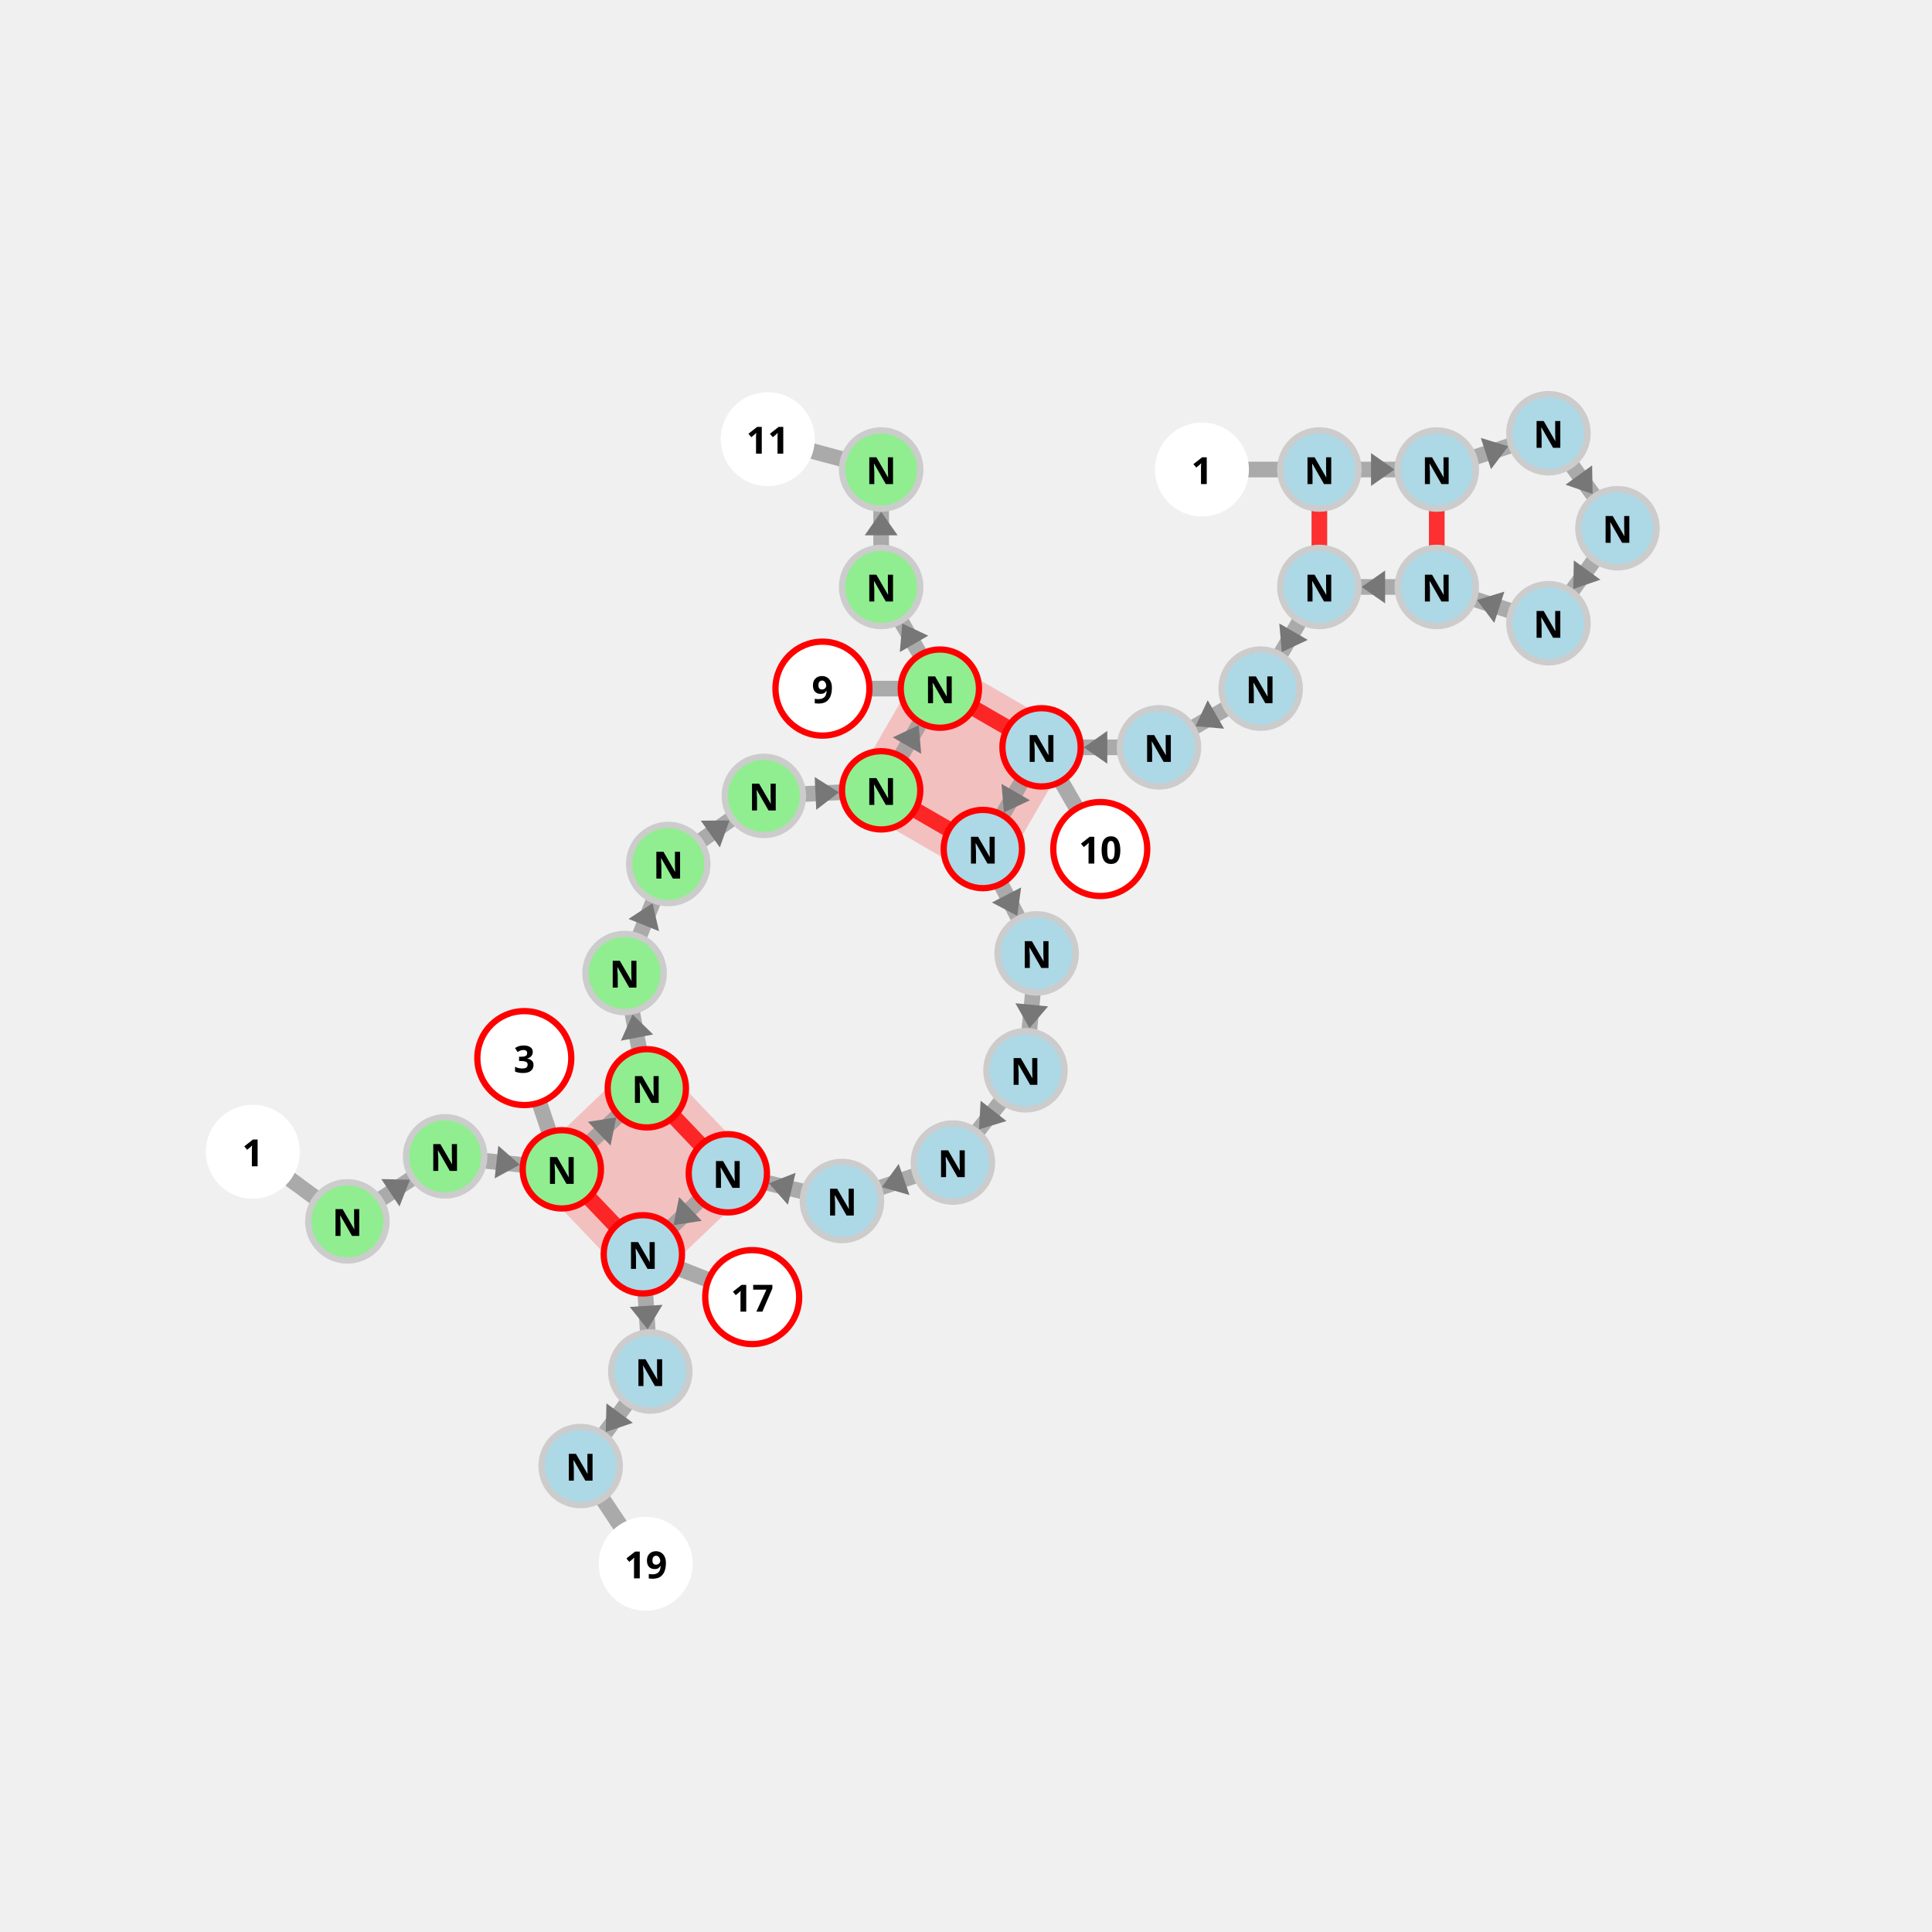
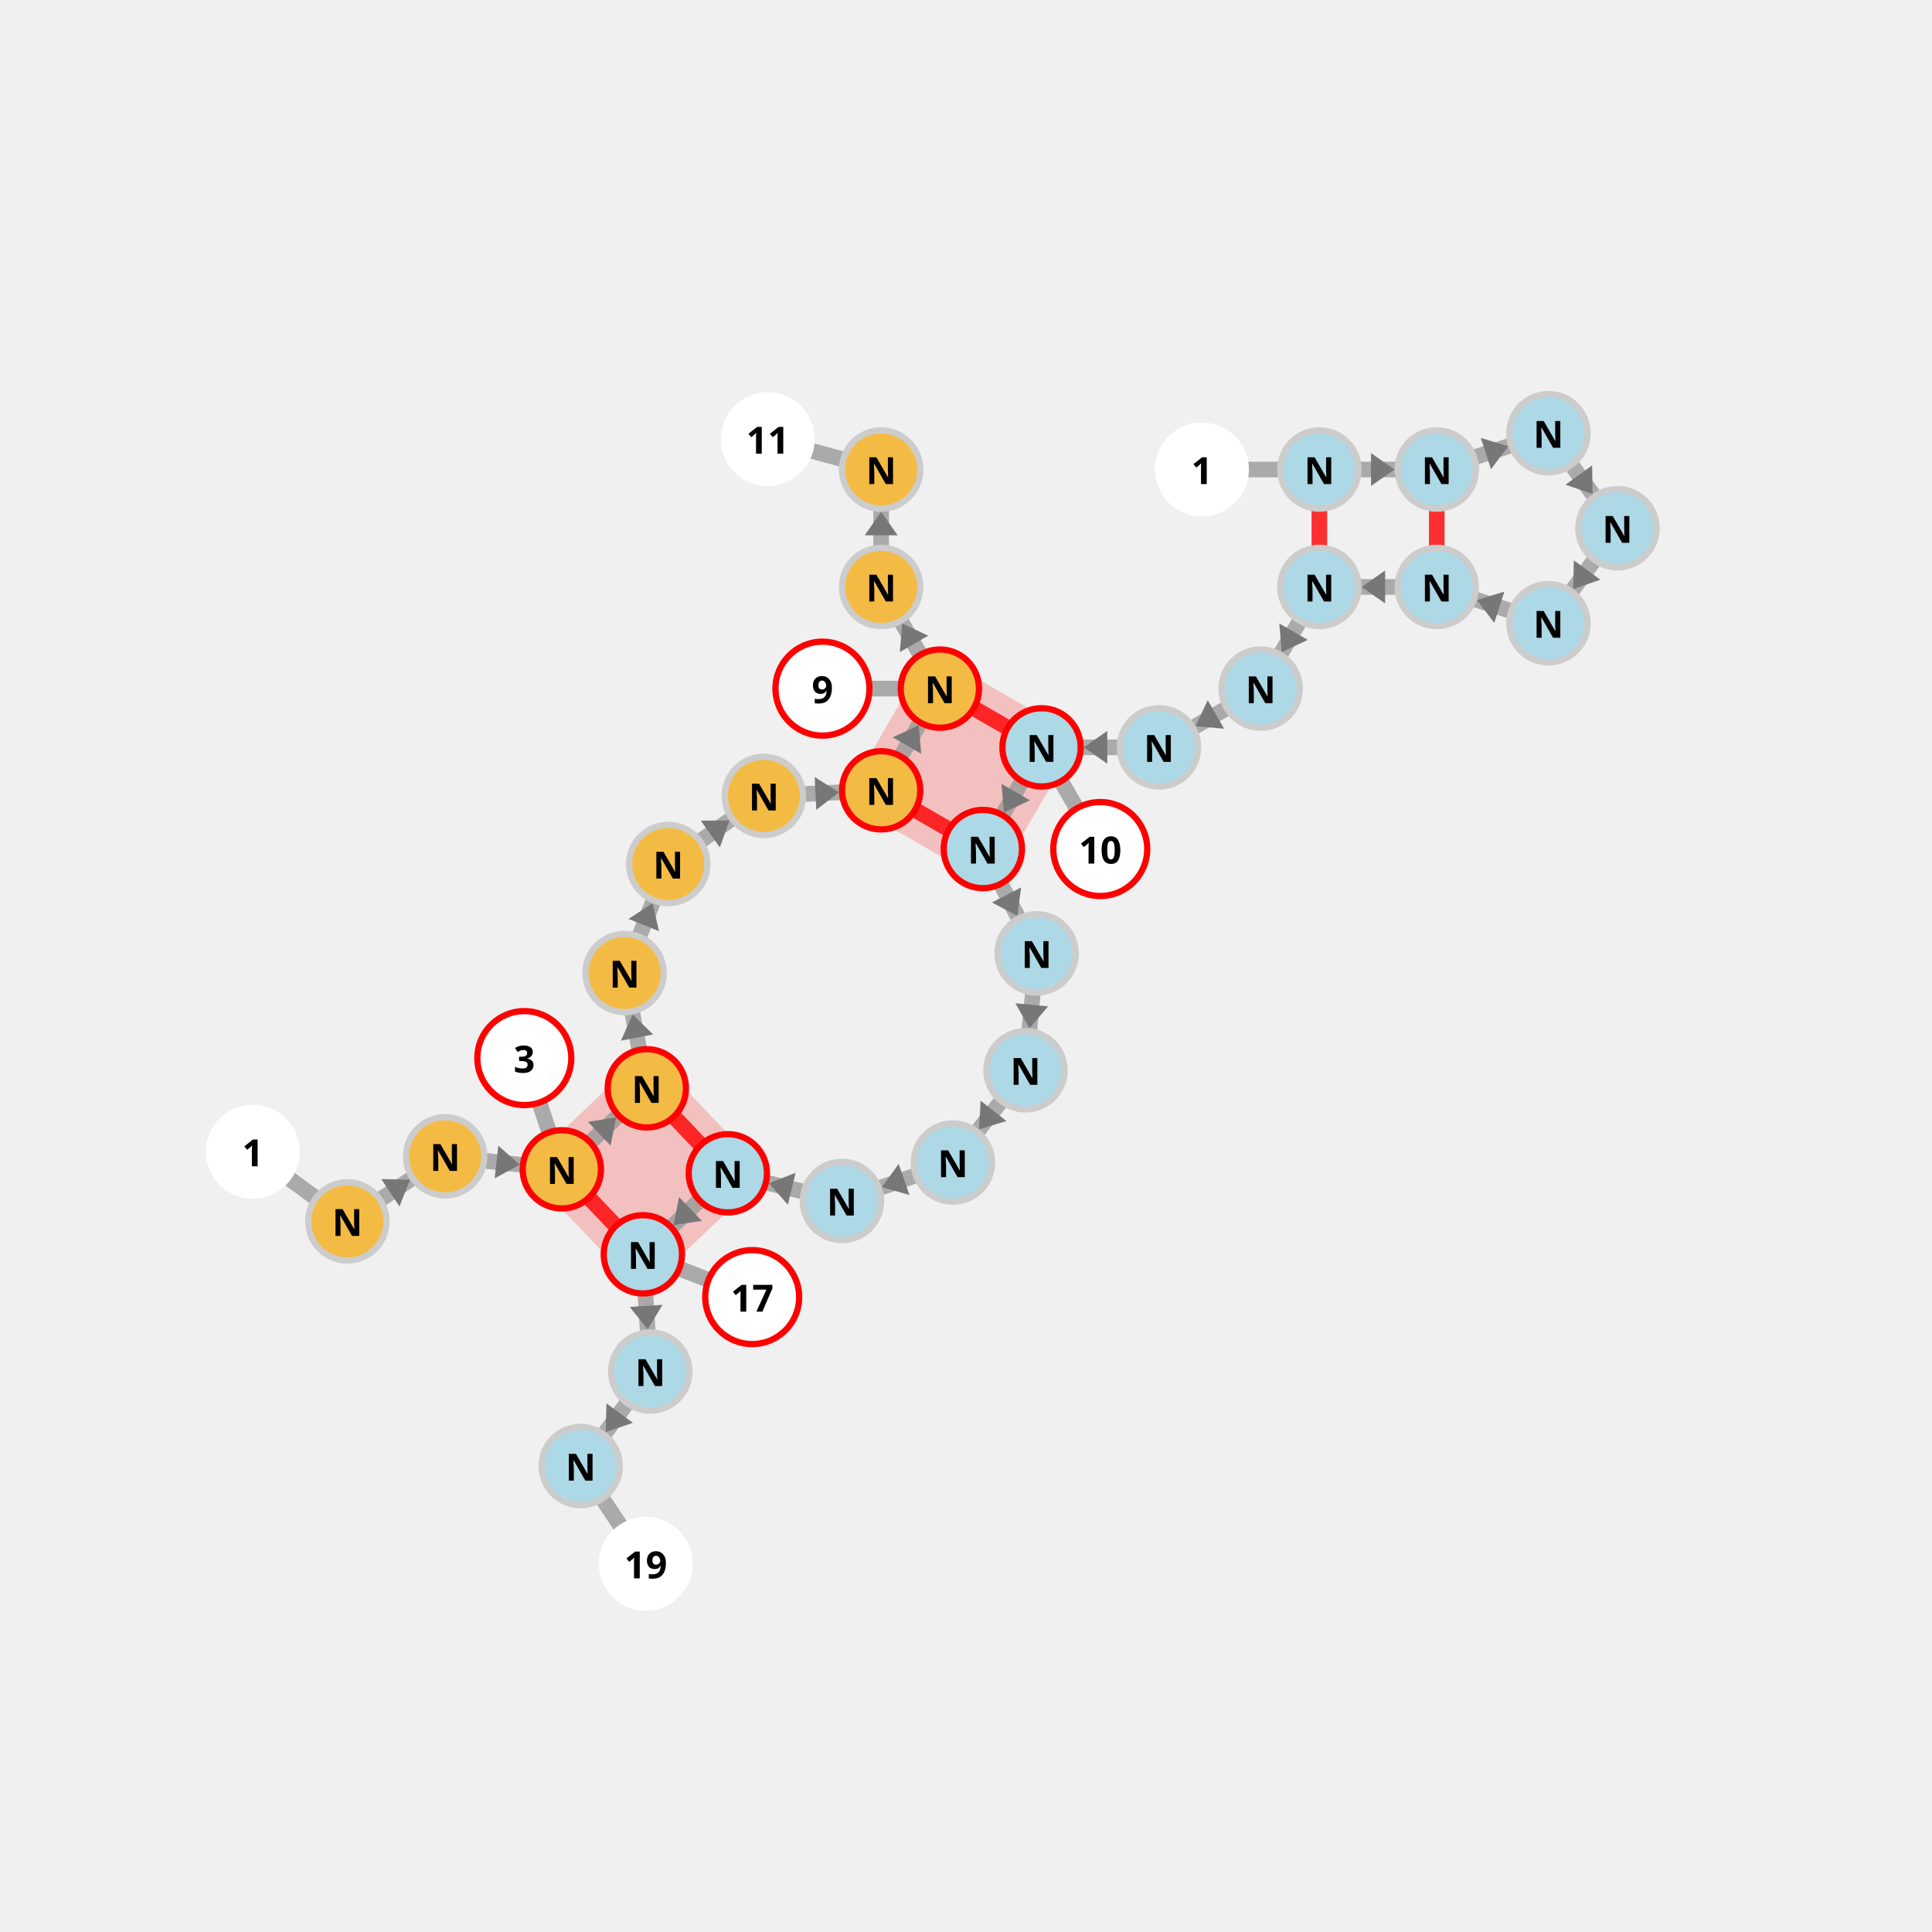
<svg xmlns="http://www.w3.org/2000/svg" viewBox="0 0 300 300">
  <style type="text/css">
 circle.fornac-node, polygon.fornac-node {
  stroke: #ccc;
  stroke-width: 0.8;
  opacity: 1;
  fill: white;
}

path.fornac-directionArrow {
  fill: #777;
  stroke: none;
  stroke-width: 0.8px;
}

g.fornac-plot {
    /* outline: 1px solid red; */
}

circle.fornac-node[base_type="a"] {
  fill: #dbdb8d;
}

circle.fornac-node[base_type="c"] {
  fill: #98df8a;
}

circle.fornac-node[base_type="g"] {
  fill: #ff9896;
}

circle.fornac-node[base_type="u"], circle.fornac-node[base_type="t"] {
  fill: #aec7e8;
}

.fornac-node &gt; text {
     pointer-events: none;
 }

circle.fornac-node[node_type="label"] {
    stroke: transparent;
    stroke-width: 0;
    fill: white;
    display: inline;
}

circle.fornac-node[node_type="protein"] {
    fill: gray;
    fill-opacity: 0.5;
    stroke-width: 4;
}

.fornac-selectedNode &gt; circle.fornac-node {
    stroke: red;
}

text.fornac-nodeLabel {
    font-weight: bold;
    font-family: Tahoma, Geneva, sans-serif;
    font-size: 0.4em;
    color: rgb(100,100,100);
    text-anchor: middle;
    alignment-baseline: middle;
    dominant-baseline: central;
    pointer-events: none;
    -webkit-touch-callout: none;
    -webkit-user-select: none;
    -khtml-user-select: none;
    -moz-user-select: none;
    -ms-user-select: none;
    user-select: none;
}

line.fornac-link {
  stroke: #999;
  stroke-opacity: 0.8;
  stroke-width: 2;
}

line.fornac-link[link_type="pseudoknot"] {
    stroke: red;
}

line.fornac-link[link_type="basepair"] {
  stroke: red;
}

line.fornac-link[link_type="intermolecule"] {
  stroke: blue;
}

line.fornac-link[link_type="chain_chain"] {
  stroke-dasharray: 3,3;
}

line.fornac-link[link_type="fake"] {
  stroke: green;
}

text.fornac-plotLabel {
    font-family: Tahoma, Geneva, sans-serif;
    font-weight: bolder;
    font-size: 1.2em;
    fill: rgba(200, 200, 200, 0.5);
    text-anchor: middle;
    alignment-baseline: central;
}

.fornac-transparent {
    fill: transparent;
    stroke-width: 0;
    stroke-opacity: 0;
    opacity: 0;
    visibility: hidden;
    pointer-events: none;
}

.fornac-dragLine {
  stroke: #999;
  stroke-width: 2;
  pointer-events: none;
}

.fornac-mouseEventHelper &gt; .extent {
  fill-opacity: .1;
  stroke: #fff;
  shape-rendering: crispEdges;
}

.d3-context-menu {
	position: absolute;
	display: none;
	background-color: #f2f2f2;
	border-radius: 4px;

	font-family: Arial, sans-serif;
	font-size: 14px;
	min-width: 150px;
	border: 1px solid #d4d4d4;

	z-index:1200;
}

.d3-context-menu ul {
	list-style-type: none;
	margin: 4px 0px;
	padding: 0px;
	cursor: default;
}

.d3-context-menu ul li {
	padding: 4px 16px;

	-webkit-touch-callout: none; /* iOS Safari */
	-webkit-user-select: none;   /* Chrome/Safari/Opera */
	-khtml-user-select: none;    /* Konqueror */
	-moz-user-select: none;      /* Firefox */
	-ms-user-select: none;       /* Internet Explorer/Edge */
	user-select: none;
}

.d3-context-menu ul li:hover {
	background-color: #4677f8;
	color: #fefefe;
}

.d3-context-menu-selected {
	background-color: #4677f8;
	color: #fefefe;
}

/*
	Header
*/

.d3-context-menu ul li.is-header
.d3-context-menu ul li.is-header:hover {
	background-color: #f2f2f2;
	color: #444;
	font-weight: bold;
	font-style: italic;
}

/*
	Disabled
*/

.d3-context-menu ul li.is-disabled
.d3-context-menu ul li.is-disabled:hover {
	background-color: #f2f2f2;
	color: #888;
	cursor: not-allowed;
}

/*
	Divider
*/

.d3-context-menu ul li.is-divider {
	padding: 0px 0px;
}

.d3-context-menu ul li.is-divider:hover {
	background-color: #f2f2f2;
}

.d3-context-menu ul hr {
	border: 0;
    height: 0;
    border-top: 1px solid rgba(0, 0, 0, 0.1);
    border-bottom: 1px solid rgba(255, 255, 255, 0.3);
}

/*# sourceMappingURL=fornac.css.map*/ 
</style>
  <g class="fornac-plot" transform="translate(83.31986,-48.64278)scale(1.215503,1.215503)">
    <polyline points="24.433,189.906 13.577,200.257 3.225,189.401 14.081,179.05 24.433,189.906 " style="fill:red;opacity:0.2;stroke:red;stroke-width:7" />
    <polyline points="64.51,135.49 57.01,148.481 44.019,140.981 51.519,127.99 64.51,135.49 " style="fill:red;opacity:0.2;stroke:red;stroke-width:7" />
    <g class="fornac-links">
      <line class="link fornac-link" x1="100" y1="100" x2="100" y2="115" link_type="basepair" pointer-events="all" start="1" end="7" />
      <line class="link fornac-link" x1="115" y1="100" x2="115" y2="115" link_type="basepair" pointer-events="all" start="2" end="6" />
      <line class="link fornac-link" x1="100" y1="100" x2="115" y2="100" link_type="backbone" pointer-events="all" start="1" end="2" />
      <line class="link fornac-link" x1="115" y1="100" x2="129.266" y2="95.365" link_type="backbone" pointer-events="all" start="2" end="3" />
      <line class="link fornac-link" x1="129.266" y1="95.365" x2="138.083" y2="107.5" link_type="backbone" pointer-events="all" start="3" end="4" />
      <line class="link fornac-link" x1="138.083" y1="107.5" x2="129.266" y2="119.635" link_type="backbone" pointer-events="all" start="4" end="5" />
      <line class="link fornac-link" x1="129.266" y1="119.635" x2="115" y2="115" link_type="backbone" pointer-events="all" start="5" end="6" />
      <line class="link fornac-link" x1="115" y1="115" x2="100" y2="115" link_type="backbone" pointer-events="all" start="6" end="7" />
      <line class="link fornac-link" x1="100" y1="115" x2="92.5" y2="127.99" link_type="backbone" pointer-events="all" start="7" end="8" />
      <line class="link fornac-link" x1="92.5" y1="127.99" x2="79.51" y2="135.49" link_type="backbone" pointer-events="all" start="8" end="9" />
      <line class="link fornac-link" x1="64.51" y1="135.49" x2="51.519" y2="127.99" link_type="basepair" pointer-events="all" start="10" end="31" />
      <line class="link fornac-link" x1="79.51" y1="135.49" x2="64.51" y2="135.49" link_type="backbone" pointer-events="all" start="9" end="10" />
      <line class="link fornac-link" x1="57.01" y1="148.481" x2="44.019" y2="140.981" link_type="basepair" pointer-events="all" start="11" end="30" />
      <line class="link fornac-link" x1="64.51" y1="135.49" x2="57.01" y2="148.481" link_type="backbone" pointer-events="all" start="10" end="11" />
      <line class="link fornac-link" x1="57.01" y1="148.481" x2="63.883" y2="161.813" link_type="backbone" pointer-events="all" start="11" end="12" />
      <line class="link fornac-link" x1="63.883" y1="161.813" x2="62.457" y2="176.745" link_type="backbone" pointer-events="all" start="12" end="13" />
      <line class="link fornac-link" x1="62.457" y1="176.745" x2="53.185" y2="188.536" link_type="backbone" pointer-events="all" start="13" end="14" />
      <line class="link fornac-link" x1="53.185" y1="188.536" x2="39.01" y2="193.442" link_type="backbone" pointer-events="all" start="14" end="15" />
      <line class="link fornac-link" x1="24.433" y1="189.906" x2="14.081" y2="179.05" link_type="basepair" pointer-events="all" start="16" end="26" />
      <line class="link fornac-link" x1="39.01" y1="193.442" x2="24.433" y2="189.906" link_type="backbone" pointer-events="all" start="15" end="16" />
      <line class="link fornac-link" x1="13.577" y1="200.257" x2="3.225" y2="189.401" link_type="basepair" pointer-events="all" start="17" end="25" />
      <line class="link fornac-link" x1="24.433" y1="189.906" x2="13.577" y2="200.257" link_type="backbone" pointer-events="all" start="16" end="17" />
      <line class="link fornac-link" x1="13.577" y1="200.257" x2="14.528" y2="215.227" link_type="backbone" pointer-events="all" start="17" end="18" />
      <line class="link fornac-link" x1="14.528" y1="215.227" x2="5.634" y2="227.306" link_type="backbone" pointer-events="all" start="18" end="19" />
      <line class="link fornac-link" x1="-24.171" y1="196.047" x2="-11.682" y2="187.738" link_type="backbone" pointer-events="all" start="23" end="24" />
      <line class="link fornac-link" x1="-11.682" y1="187.738" x2="3.225" y2="189.401" link_type="backbone" pointer-events="all" start="24" end="25" />
      <line class="link fornac-link" x1="3.225" y1="189.401" x2="14.081" y2="179.05" link_type="backbone" pointer-events="all" start="25" end="26" />
      <line class="link fornac-link" x1="14.081" y1="179.05" x2="11.243" y2="164.321" link_type="backbone" pointer-events="all" start="26" end="27" />
      <line class="link fornac-link" x1="11.243" y1="164.321" x2="16.818" y2="150.395" link_type="backbone" pointer-events="all" start="27" end="28" />
      <line class="link fornac-link" x1="16.818" y1="150.395" x2="29.036" y2="141.694" link_type="backbone" pointer-events="all" start="28" end="29" />
      <line class="link fornac-link" x1="29.036" y1="141.694" x2="44.019" y2="140.981" link_type="backbone" pointer-events="all" start="29" end="30" />
      <line class="link fornac-link" x1="44.019" y1="140.981" x2="51.519" y2="127.99" link_type="backbone" pointer-events="all" start="30" end="31" />
      <line class="link fornac-link" x1="51.519" y1="127.99" x2="44.019" y2="115" link_type="backbone" pointer-events="all" start="31" end="32" />
      <line class="link fornac-link" x1="44.019" y1="115" x2="44.019" y2="100" link_type="backbone" pointer-events="all" start="32" end="33" />
      <line class="link fornac-link" x1="100" y1="100" x2="85" y2="100" link_type="label_link" pointer-events="all" start="1" end="1" />
      <line class="link fornac-link" x1="64.51" y1="135.49" x2="72.01" y2="148.481" link_type="label_link" pointer-events="all" start="10" end="1" />
      <line class="link fornac-link" x1="13.577" y1="200.257" x2="27.546" y2="205.721" link_type="label_link" pointer-events="all" start="17" end="1" />
      <line class="link fornac-link" x1="5.634" y1="227.306" x2="13.943" y2="239.794" link_type="label_link" pointer-events="all" start="19" end="1" />
      <line class="link fornac-link" x1="-24.171" y1="196.047" x2="-36.25" y2="187.154" link_type="label_link" pointer-events="all" start="23" end="1" />
      <line class="link fornac-link" x1="3.225" y1="189.401" x2="-1.568" y2="175.187" link_type="label_link" pointer-events="all" start="25" end="1" />
      <line class="link fornac-link" x1="51.519" y1="127.99" x2="36.519" y2="127.99" link_type="label_link" pointer-events="all" start="31" end="1" />
      <line class="link fornac-link" x1="44.019" y1="100" x2="29.53" y2="96.118" link_type="label_link" pointer-events="all" start="33" end="1" />
    </g>
    <g class="fornac-nodes">
      <g class="gnode" struct_name="empty" transform="translate(100,100)" num="n1" rnum="n33">
        <path class="fornac-directionArrow" node_num="1" />
        <circle class="fornac-node" node_type="nucleotide" node_num="1" r="5" style="fill: lightblue;" />
        <text class="fornac-nodeLabel" label_type="nucleotide">N</text>
      </g>
      <g class="gnode" struct_name="empty" transform="translate(115,100)" num="n2" rnum="n32">
        <path class="fornac-directionArrow" node_num="2" d="M-8.4,-2.1L-5.4,0L-8.4,2.1" />
        <circle class="fornac-node" node_type="nucleotide" node_num="2" r="5" style="fill: lightblue;" />
        <text class="fornac-nodeLabel" label_type="nucleotide">N</text>
      </g>
      <g class="gnode" struct_name="empty" transform="translate(129.2658,95.36475)" num="n3" rnum="n31">
        <path class="fornac-directionArrow" node_num="3" d="M-8.638,0.599L-5.136,1.669L-7.34,4.593" />
        <circle class="fornac-node" node_type="nucleotide" node_num="3" r="5" style="fill: lightblue;" />
        <text class="fornac-nodeLabel" label_type="nucleotide">N</text>
      </g>
      <g class="gnode" struct_name="empty" transform="translate(138.0826,107.5)" num="n4" rnum="n30">
        <path class="fornac-directionArrow" node_num="4" d="M-3.238,-8.03L-3.174,-4.369L-6.636,-5.561" />
        <circle class="fornac-node" node_type="nucleotide" node_num="4" r="5" style="fill: lightblue;" />
        <text class="fornac-nodeLabel" label_type="nucleotide">N</text>
      </g>
      <g class="gnode" struct_name="empty" transform="translate(129.2658,119.6353)" num="n5" rnum="n29">
        <path class="fornac-directionArrow" node_num="5" d="M6.636,-5.561L3.174,-4.369L3.238,-8.03" />
        <circle class="fornac-node" node_type="nucleotide" node_num="5" r="5" style="fill: lightblue;" />
        <text class="fornac-nodeLabel" label_type="nucleotide">N</text>
      </g>
      <g class="gnode" struct_name="empty" transform="translate(115,115)" num="n6" rnum="n28">
        <path class="fornac-directionArrow" node_num="6" d="M7.34,4.593L5.136,1.669L8.638,0.599" />
        <circle class="fornac-node" node_type="nucleotide" node_num="6" r="5" style="fill: lightblue;" />
        <text class="fornac-nodeLabel" label_type="nucleotide">N</text>
      </g>
      <g class="gnode" struct_name="empty" transform="translate(100,115)" num="n7" rnum="n27">
        <path class="fornac-directionArrow" node_num="7" d="M8.4,2.1L5.4,0L8.4,-2.1" />
        <circle class="fornac-node" node_type="nucleotide" node_num="7" r="5" style="fill: lightblue;" />
        <text class="fornac-nodeLabel" label_type="nucleotide">N</text>
      </g>
      <g class="gnode" struct_name="empty" transform="translate(92.5,127.9904)" num="n8" rnum="n26">
        <path class="fornac-directionArrow" node_num="8" d="M6.019,-6.225L2.7,-4.677L2.381,-8.325" />
        <circle class="fornac-node" node_type="nucleotide" node_num="8" r="5" style="fill: lightblue;" />
        <text class="fornac-nodeLabel" label_type="nucleotide">N</text>
      </g>
      <g class="gnode" struct_name="empty" transform="translate(79.50962,135.4904)" num="n9" rnum="n25">
        <path class="fornac-directionArrow" node_num="9" d="M8.325,-2.381L4.677,-2.7L6.225,-6.019" />
        <circle class="fornac-node" node_type="nucleotide" node_num="9" r="5" style="fill: lightblue;" />
        <text class="fornac-nodeLabel" label_type="nucleotide">N</text>
      </g>
      <g class="gnode" struct_name="empty" transform="translate(64.50962,135.4904)" num="n10" rnum="n24">
        <path class="fornac-directionArrow" node_num="10" d="M8.4,2.1L5.4,-1.0231815394945444e-14L8.4,-2.1" />
        <circle class="fornac-node" node_type="nucleotide" node_num="10" r="5" style="fill: lightblue;stroke: red;" />
        <text class="fornac-nodeLabel" label_type="nucleotide">N</text>
      </g>
      <g class="gnode" struct_name="empty" transform="translate(57.00962,148.4808)" num="n11" rnum="n23">
        <path class="fornac-directionArrow" node_num="11" d="M6.019,-6.225L2.7,-4.677L2.381,-8.325" />
        <circle class="fornac-node" node_type="nucleotide" node_num="11" r="5" style="fill: lightblue;stroke: red;" />
        <text class="fornac-nodeLabel" label_type="nucleotide">N</text>
      </g>
      <g class="gnode" struct_name="empty" transform="translate(63.88302,161.8133)" num="n12" rnum="n22">
        <path class="fornac-directionArrow" node_num="12" d="M-1.983,-8.428L-2.474,-4.8L-5.716,-6.504" />
        <circle class="fornac-node" node_type="nucleotide" node_num="12" r="5" style="fill: lightblue;" />
        <text class="fornac-nodeLabel" label_type="nucleotide">N</text>
      </g>
      <g class="gnode" struct_name="empty" transform="translate(62.45718,176.7454)" num="n13" rnum="n21">
        <path class="fornac-directionArrow" node_num="13" d="M2.889,-8.162L0.513,-5.376L-1.292,-8.562" />
        <circle class="fornac-node" node_type="nucleotide" node_num="13" r="5" style="fill: lightblue;" />
        <text class="fornac-nodeLabel" label_type="nucleotide">N</text>
      </g>
      <g class="gnode" struct_name="empty" transform="translate(53.18479,188.5362)" num="n14" rnum="n20">
        <path class="fornac-directionArrow" node_num="14" d="M6.843,-5.305L3.338,-4.245L3.542,-7.901" />
        <circle class="fornac-node" node_type="nucleotide" node_num="14" r="5" style="fill: lightblue;" />
        <text class="fornac-nodeLabel" label_type="nucleotide">N</text>
      </g>
      <g class="gnode" struct_name="empty" transform="translate(39.00978,193.4422)" num="n15" rnum="n19">
        <path class="fornac-directionArrow" node_num="15" d="M8.625,-0.763L5.103,-1.766L7.251,-4.732" />
        <circle class="fornac-node" node_type="nucleotide" node_num="15" r="5" style="fill: lightblue;" />
        <text class="fornac-nodeLabel" label_type="nucleotide">N</text>
      </g>
      <g class="gnode" struct_name="empty" transform="translate(24.43261,189.9058)" num="n16" rnum="n18">
        <path class="fornac-directionArrow" node_num="16" d="M7.668,4.021L5.248,1.273L8.658,-0.06" />
        <circle class="fornac-node" node_type="nucleotide" node_num="16" r="5" style="fill: lightblue;stroke: red;" />
        <text class="fornac-nodeLabel" label_type="nucleotide">N</text>
      </g>
      <g class="gnode" struct_name="empty" transform="translate(13.57659,200.257)" num="n17" rnum="n17">
        <path class="fornac-directionArrow" node_num="17" d="M7.529,-4.277L3.908,-3.726L4.63,-7.317" />
        <circle class="fornac-node" node_type="nucleotide" node_num="17" r="5" style="fill: lightblue;stroke: red;" />
        <text class="fornac-nodeLabel" label_type="nucleotide">N</text>
      </g>
      <g class="gnode" struct_name="empty" transform="translate(14.52795,215.2268)" num="n18" rnum="n16">
        <path class="fornac-directionArrow" node_num="18" d="M1.563,-8.516L-0.342,-5.389L-2.629,-8.25" />
        <circle class="fornac-node" node_type="nucleotide" node_num="18" r="5" style="fill: lightblue;" />
        <text class="fornac-nodeLabel" label_type="nucleotide">N</text>
      </g>
      <g class="gnode" struct_name="empty" transform="translate(5.634335,227.3058)" num="n19" rnum="n15">
        <path class="fornac-directionArrow" node_num="19" d="M6.671,-5.519L3.202,-4.348L3.289,-8.009" />
        <circle class="fornac-node" node_type="nucleotide" node_num="19" r="5" style="fill: lightblue;" />
        <text class="fornac-nodeLabel" label_type="nucleotide">N</text>
      </g>
      <g class="gnode" struct_name="empty" transform="translate(-24.17072,196.0472)" num="n23" rnum="n11">
-         <circle class="fornac-node" node_type="nucleotide" node_num="23" r="5" style="fill: lightgreen;" />
+         <circle class="fornac-node" node_type="nucleotide" node_num="23" r="5" style="fill: #F4BB44;" />
        <text class="fornac-nodeLabel" label_type="nucleotide">N</text>
      </g>
      <g class="gnode" struct_name="empty" transform="translate(-11.68217,187.7384)" num="n24" rnum="n10">
        <path class="fornac-directionArrow" node_num="24" d="M-8.157,2.905L-4.496,2.991L-5.83,6.401" />
-         <circle class="fornac-node" node_type="nucleotide" node_num="24" r="5" style="fill: lightgreen;" />
+         <circle class="fornac-node" node_type="nucleotide" node_num="24" r="5" style="fill: #F4BB44;" />
        <text class="fornac-nodeLabel" label_type="nucleotide">N</text>
      </g>
      <g class="gnode" struct_name="empty" transform="translate(3.22541,189.401)" num="n25" rnum="n9">
        <path class="fornac-directionArrow" node_num="25" d="M-8.115,-3.018L-5.367,-0.599L-8.581,1.156" />
-         <circle class="fornac-node" node_type="nucleotide" node_num="25" r="5" style="fill: lightgreen;stroke: red;" />
+         <circle class="fornac-node" node_type="nucleotide" node_num="25" r="5" style="fill: #F4BB44;stroke: red;" />
        <text class="fornac-nodeLabel" label_type="nucleotide">N</text>
      </g>
      <g class="gnode" struct_name="empty" transform="translate(14.08142,179.0498)" num="n26" rnum="n8">
        <path class="fornac-directionArrow" node_num="26" d="M-7.529,4.277L-3.908,3.726L-4.63,7.317" />
-         <circle class="fornac-node" node_type="nucleotide" node_num="26" r="5" style="fill: lightgreen;stroke: red;" />
+         <circle class="fornac-node" node_type="nucleotide" node_num="26" r="5" style="fill: #F4BB44;stroke: red;" />
        <text class="fornac-nodeLabel" label_type="nucleotide">N</text>
      </g>
      <g class="gnode" struct_name="empty" transform="translate(11.24265,164.3209)" num="n27" rnum="n7">
        <path class="fornac-directionArrow" node_num="27" d="M-0.472,8.646L1.022,5.302L3.652,7.851" />
-         <circle class="fornac-node" node_type="nucleotide" node_num="27" r="5" style="fill: lightgreen;" />
+         <circle class="fornac-node" node_type="nucleotide" node_num="27" r="5" style="fill: #F4BB44;" />
        <text class="fornac-nodeLabel" label_type="nucleotide">N</text>
      </g>
      <g class="gnode" struct_name="empty" transform="translate(16.81759,150.3953)" num="n28" rnum="n6">
        <path class="fornac-directionArrow" node_num="28" d="M-5.072,7.018L-2.007,5.013L-1.172,8.579" />
-         <circle class="fornac-node" node_type="nucleotide" node_num="28" r="5" style="fill: lightgreen;" />
+         <circle class="fornac-node" node_type="nucleotide" node_num="28" r="5" style="fill: #F4BB44;" />
        <text class="fornac-nodeLabel" label_type="nucleotide">N</text>
      </g>
      <g class="gnode" struct_name="empty" transform="translate(29.03623,141.6945)" num="n29" rnum="n5">
        <path class="fornac-directionArrow" node_num="29" d="M-8.061,3.162L-4.399,3.132L-5.624,6.583" />
-         <circle class="fornac-node" node_type="nucleotide" node_num="29" r="5" style="fill: lightgreen;" />
+         <circle class="fornac-node" node_type="nucleotide" node_num="29" r="5" style="fill: #F4BB44;" />
        <text class="fornac-nodeLabel" label_type="nucleotide">N</text>
      </g>
      <g class="gnode" struct_name="empty" transform="translate(44.01924,140.9808)" num="n30" rnum="n4">
        <path class="fornac-directionArrow" node_num="30" d="M-8.49,-1.698L-5.394,0.257L-8.291,2.497" />
-         <circle class="fornac-node" node_type="nucleotide" node_num="30" r="5" style="fill: lightgreen;stroke: red;" />
+         <circle class="fornac-node" node_type="nucleotide" node_num="30" r="5" style="fill: #F4BB44;stroke: red;" />
        <text class="fornac-nodeLabel" label_type="nucleotide">N</text>
      </g>
      <g class="gnode" struct_name="empty" transform="translate(51.51924,127.9904)" num="n31" rnum="n3">
        <path class="fornac-directionArrow" node_num="31" d="M-6.019,6.225L-2.7,4.677L-2.381,8.325" />
-         <circle class="fornac-node" node_type="nucleotide" node_num="31" r="5" style="fill: lightgreen;stroke: red;" />
+         <circle class="fornac-node" node_type="nucleotide" node_num="31" r="5" style="fill: #F4BB44;stroke: red;" />
        <text class="fornac-nodeLabel" label_type="nucleotide">N</text>
      </g>
      <g class="gnode" struct_name="empty" transform="translate(44.01924,115)" num="n32" rnum="n2">
        <path class="fornac-directionArrow" node_num="32" d="M2.381,8.325L2.7,4.677L6.019,6.225" />
-         <circle class="fornac-node" node_type="nucleotide" node_num="32" r="5" style="fill: lightgreen;" />
+         <circle class="fornac-node" node_type="nucleotide" node_num="32" r="5" style="fill: #F4BB44;" />
        <text class="fornac-nodeLabel" label_type="nucleotide">N</text>
      </g>
      <g class="gnode" struct_name="empty" transform="translate(44.01924,100)" num="n33" rnum="n1">
        <path class="fornac-directionArrow" node_num="33" d="M-2.1,8.4L2.0463630789890888e-14,5.4L2.1,8.4" />
-         <circle class="fornac-node" node_type="nucleotide" node_num="33" r="5" style="fill: lightgreen;" />
+         <circle class="fornac-node" node_type="nucleotide" node_num="33" r="5" style="fill: #F4BB44;" />
        <text class="fornac-nodeLabel" label_type="nucleotide">N</text>
      </g>
      <g class="gnode" struct_name="empty" transform="translate(85,100)" num="n-1" rnum="n35" label_gnum="1">
        <circle class="fornac-node" r="6" node_type="label" node_num="-1" label_num="1" />
        <text class="fornac-nodeLabel" label_type="label">1</text>
      </g>
      <g class="gnode" struct_name="empty" transform="translate(72.00962,148.4808)" num="n-1" rnum="n35" label_gnum="10">
        <circle class="fornac-node" r="6" node_type="label" node_num="-1" label_num="10" style="stroke: red;stroke-width: 0.8;" />
        <text class="fornac-nodeLabel" label_type="label">10</text>
      </g>
      <g class="gnode" struct_name="empty" transform="translate(27.5459,205.7213)" num="n-1" rnum="n35" label_gnum="17">
        <circle class="fornac-node" r="6" node_type="label" node_num="-1" label_num="17" style="stroke: red;stroke-width: 0.8;" />
        <text class="fornac-nodeLabel" label_type="label">17</text>
      </g>
      <g class="gnode" struct_name="empty" transform="translate(13.94314,239.7944)" num="n-1" rnum="n35" label_gnum="19">
        <circle class="fornac-node" r="6" node_type="label" node_num="-1" label_num="19" />
        <text class="fornac-nodeLabel" label_type="label">19</text>
      </g>
      <g class="gnode" struct_name="empty" transform="translate(-36.24977,187.1536)" num="n-1" rnum="n35" label_gnum="23">
        <circle class="fornac-node" r="6" node_type="label" node_num="-1" label_num="23" />
        <text class="fornac-nodeLabel" label_type="label">1</text>
      </g>
      <g class="gnode" struct_name="empty" transform="translate(-1.568002,175.1875)" num="n-1" rnum="n35" label_gnum="25">
        <circle class="fornac-node" r="6" node_type="label" node_num="-1" label_num="25" style="stroke: red;stroke-width: 0.8;" />
        <text class="fornac-nodeLabel" label_type="label">3</text>
      </g>
      <g class="gnode" struct_name="empty" transform="translate(36.51924,127.9904)" num="n-1" rnum="n35" label_gnum="31">
        <circle class="fornac-node" r="6" node_type="label" node_num="-1" label_num="31" style="stroke: red;stroke-width: 0.8;" />
        <text class="fornac-nodeLabel" label_type="label">9</text>
      </g>
      <g class="gnode" struct_name="empty" transform="translate(29.53035,96.11771)" num="n-1" rnum="n35" label_gnum="33">
        <circle class="fornac-node" r="6" node_type="label" node_num="-1" label_num="33" />
        <text class="fornac-nodeLabel" label_type="label">11</text>
      </g>
      <g class="gnode" transform="translate(107.5,107.5)" num="n-1" rnum="n35" label_gnum="34">
        <text class="fornac-nodeLabel" label_type="middle" label_num="34" />
      </g>
      <g class="gnode" transform="translate(54.26443,138.2356)" num="n-1" rnum="n35" label_gnum="35">
        <text class="fornac-nodeLabel" label_type="middle" label_num="35" />
      </g>
      <g class="gnode" transform="translate(13.82901,189.6534)" num="n-1" rnum="n35" label_gnum="36">
        <text class="fornac-nodeLabel" label_type="middle" label_num="36" />
      </g>
      <g class="gnode" transform="translate(44.01924,100)" num="n-3" rnum="n37">
        <text class="fornac-nodeLabel" label_type="middle" />
      </g>
      <g class="gnode" transform="translate(100,100)" num="n-2" rnum="n36">
        <text class="fornac-nodeLabel" label_type="middle" />
      </g>
      <g class="gnode" transform="translate(72.00962,119.6202)" num="n-1" rnum="n35" label_gnum="37">
        <text class="fornac-nodeLabel" label_type="middle" label_num="37" />
      </g>
      <g class="gnode" transform="translate(125.3229,107.5)" num="n-1" rnum="n35" label_gnum="38">
        <text class="fornac-nodeLabel" label_type="middle" label_num="38" />
      </g>
      <g class="gnode" transform="translate(-6.51232,209.0488)" num="n-1" rnum="n35" label_gnum="39">
        <text class="fornac-nodeLabel" label_type="middle" label_num="39" />
      </g>
      <g class="gnode" transform="translate(37.7431,166.8513)" num="n-1" rnum="n35" label_gnum="40">
        <text class="fornac-nodeLabel" label_type="middle" label_num="40" />
      </g>
    </g>
  </g>
</svg>
